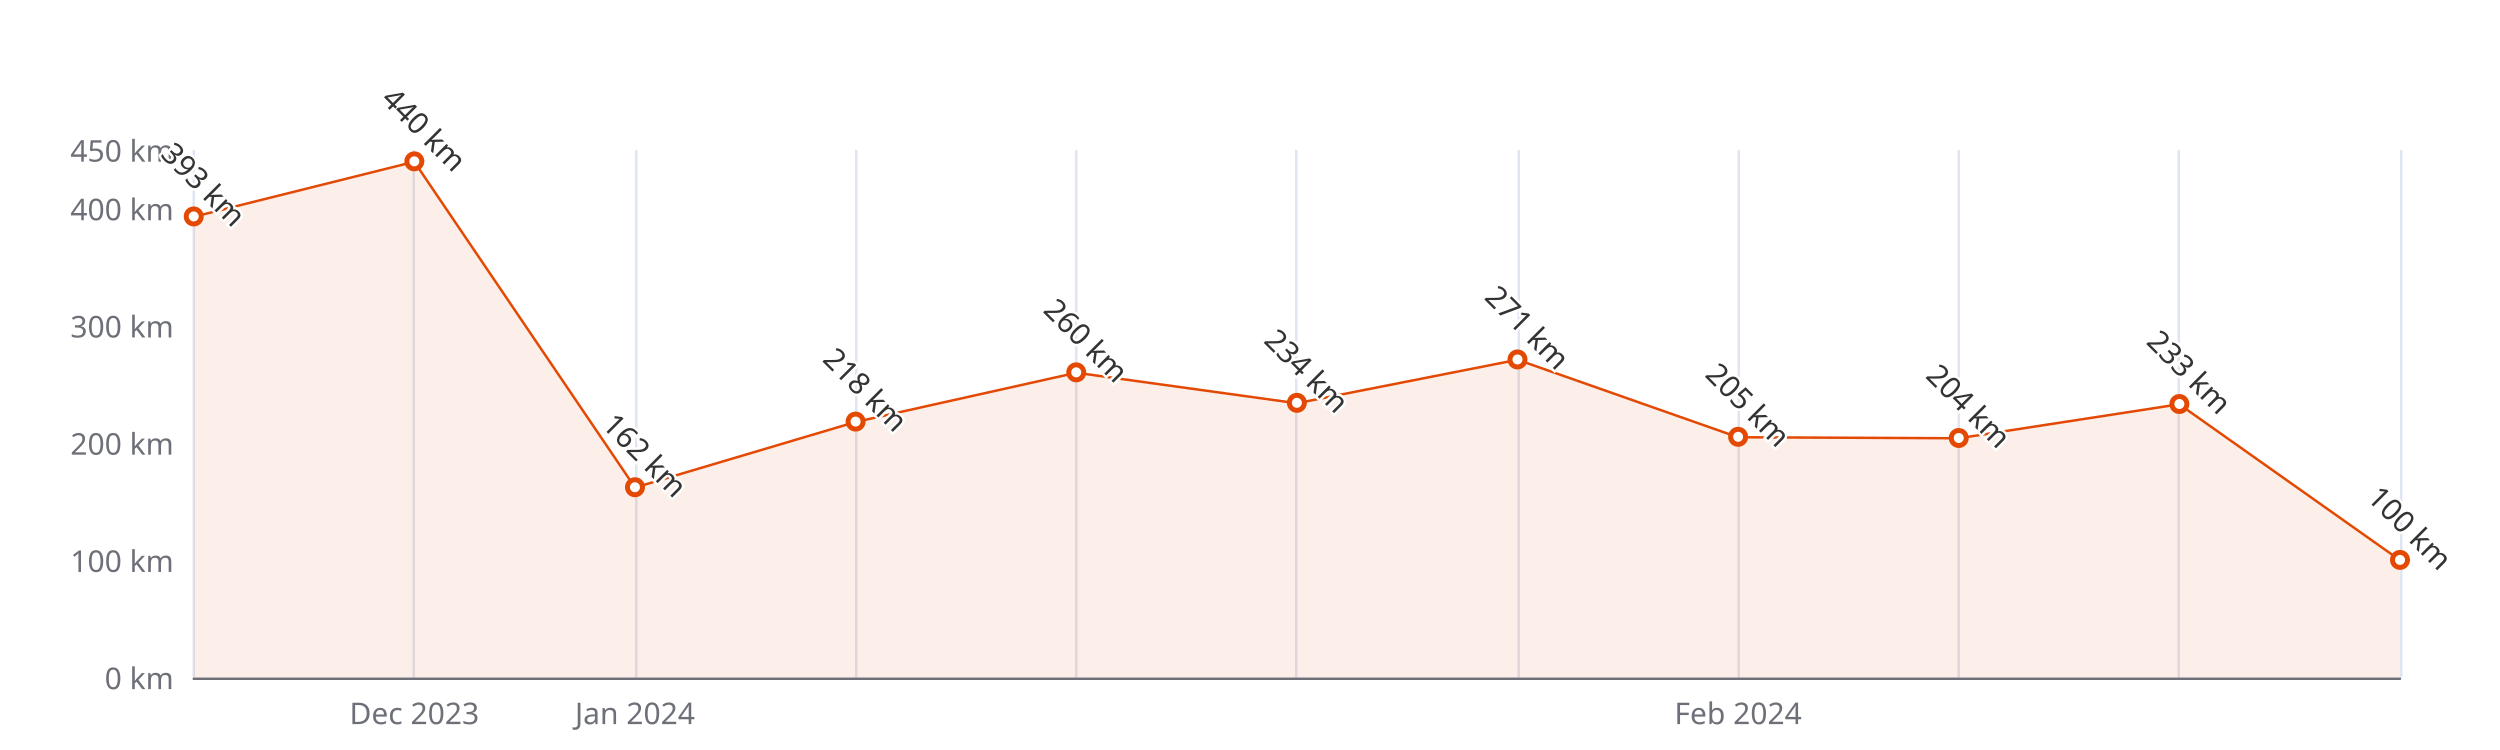
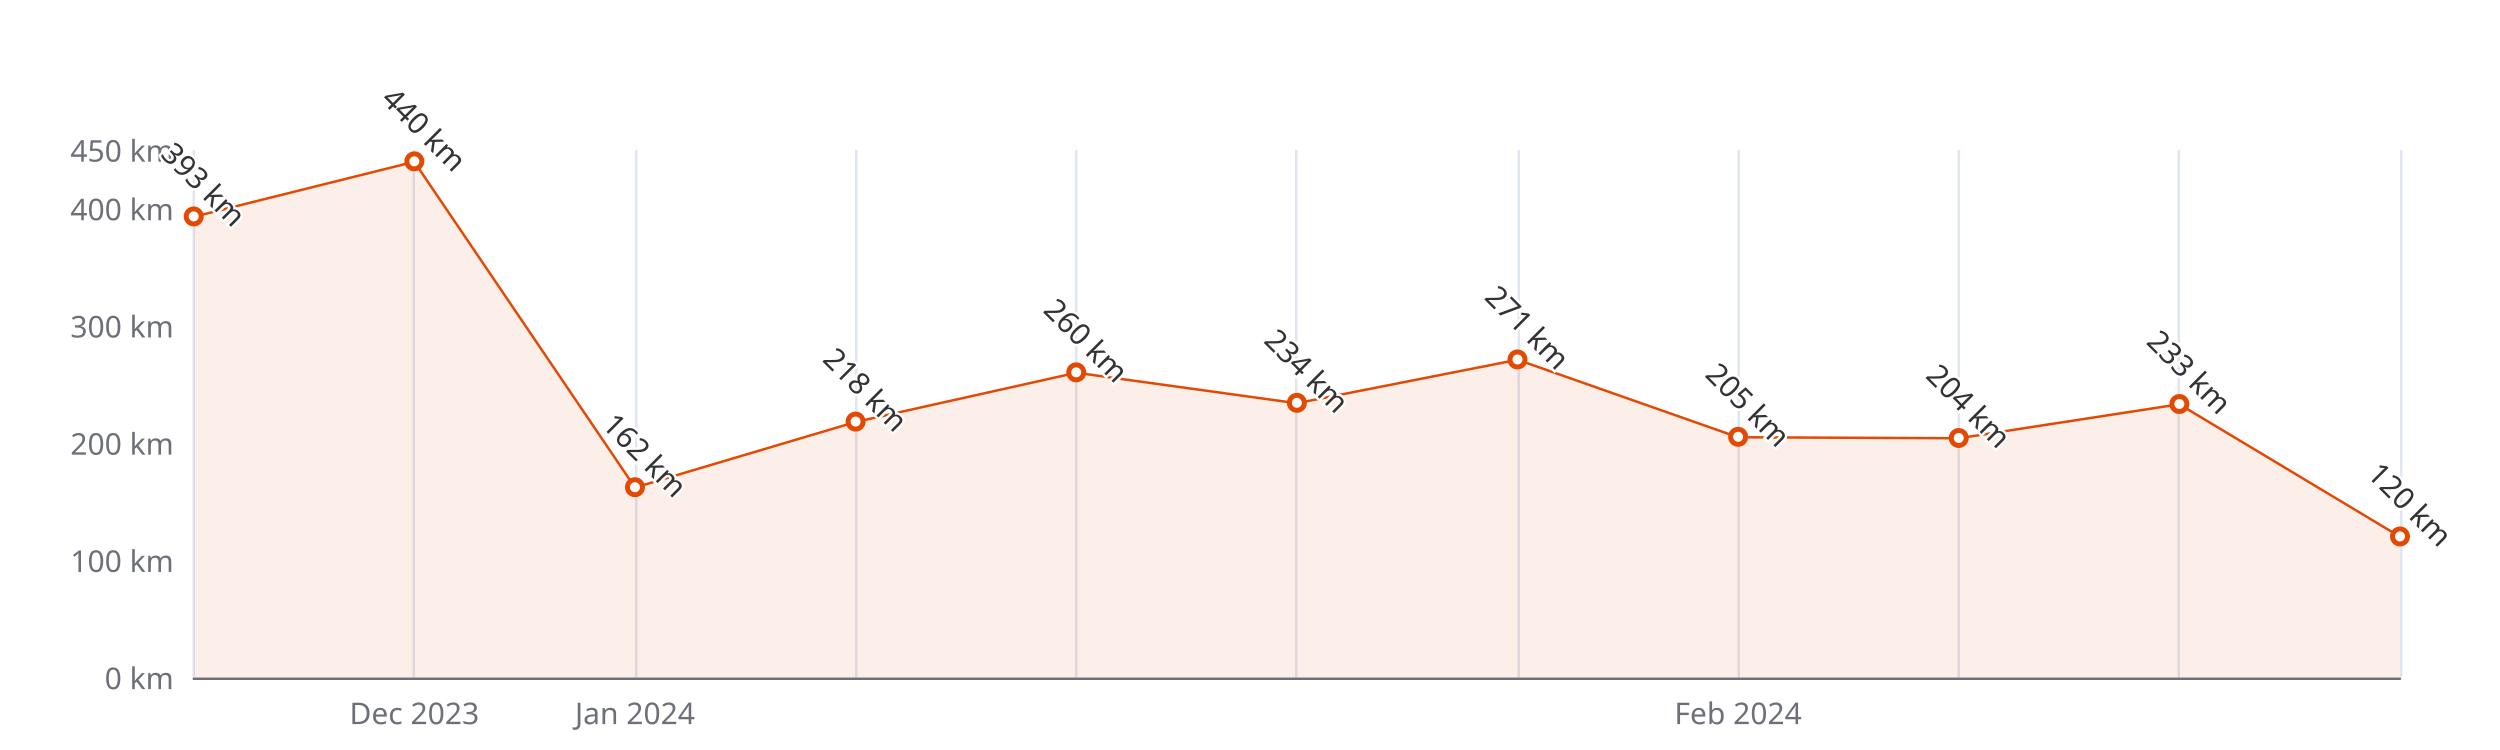
<svg xmlns="http://www.w3.org/2000/svg" width="1000" height="300" version="1.1" baseProfile="full" viewBox="0 0 1000 300">
  <rect width="1000" height="300" x="0" y="0" id="0" fill="#ffffff" />
  <path d="M77.5 60L77.5 271" fill="none" stroke="#E0E6F1" />
  <path d="M165.5 60L165.5 271" fill="none" stroke="#E0E6F1" />
  <path d="M254.5 60L254.5 271" fill="none" stroke="#E0E6F1" />
  <path d="M342.5 60L342.5 271" fill="none" stroke="#E0E6F1" />
  <path d="M430.5 60L430.5 271" fill="none" stroke="#E0E6F1" />
  <path d="M518.5 60L518.5 271" fill="none" stroke="#E0E6F1" />
  <path d="M607.5 60L607.5 271" fill="none" stroke="#E0E6F1" />
  <path d="M695.5 60L695.5 271" fill="none" stroke="#E0E6F1" />
  <path d="M783.5 60L783.5 271" fill="none" stroke="#E0E6F1" />
  <path d="M871.5 60L871.5 271" fill="none" stroke="#E0E6F1" />
  <path d="M960.5 60L960.5 271" fill="none" stroke="#E0E6F1" />
  <path d="M77.5 271.5L960 271.5" fill="none" stroke="#6E7079" stroke-linecap="round" />
  <text dominant-baseline="central" text-anchor="end" style="font-size:12px;font-family:sans-serif;" xml:space="preserve" transform="translate(69.48 271)" fill="#6E7079">0 km</text>
  <text dominant-baseline="central" text-anchor="end" style="font-size:12px;font-family:sans-serif;" xml:space="preserve" transform="translate(69.48 224.1111)" fill="#6E7079">100 km</text>
  <text dominant-baseline="central" text-anchor="end" style="font-size:12px;font-family:sans-serif;" xml:space="preserve" transform="translate(69.48 177.2222)" fill="#6E7079">200 km</text>
  <text dominant-baseline="central" text-anchor="end" style="font-size:12px;font-family:sans-serif;" xml:space="preserve" transform="translate(69.48 130.3333)" fill="#6E7079">300 km</text>
  <text dominant-baseline="central" text-anchor="end" style="font-size:12px;font-family:sans-serif;" xml:space="preserve" transform="translate(69.48 83.4444)" fill="#6E7079">400 km</text>
  <text dominant-baseline="central" text-anchor="end" style="font-size:12px;font-family:sans-serif;" xml:space="preserve" transform="translate(69.48 60)" fill="#6E7079">450 km</text>
  <text dominant-baseline="central" text-anchor="middle" style="font-size:12px;font-family:sans-serif;" xml:space="preserve" y="6" transform="translate(165.732 279)" fill="#6E7079">Dec 2023</text>
  <text dominant-baseline="central" text-anchor="middle" style="font-size:12px;font-family:sans-serif;" xml:space="preserve" y="6" transform="translate(253.984 279)" fill="#6E7079">Jan 2024</text>
  <text dominant-baseline="central" text-anchor="middle" style="font-size:12px;font-family:sans-serif;" xml:space="preserve" y="6" transform="translate(695.244 279)" fill="#6E7079">Feb 2024</text>
  <g clip-path="url(#zr5-c0)">
-     <path d="M77.5 86.7L165.7 64.7L254 195L342.2 168.8L430.5 149.1L518.7 161.3L607 143.9L695.2 174.9L783.5 175.3L871.7 161.7L960 224.1L960 271L871.7 271L783.5 271L695.2 271L607 271L518.7 271L430.5 271L342.2 271L254 271L165.7 271L77.5 271Z" fill="rgb(227,73,2)" fill-opacity="0.09" />
-     <path d="M77.5 86.7L165.7 64.7L254 195L342.2 168.8L430.5 149.1L518.7 161.3L607 143.9L695.2 174.9L783.5 175.3L871.7 161.7L960 224.1" fill="none" stroke="#E34902" stroke-linejoin="bevel" />
+     <path d="M77.5 86.7L165.7 64.7L254 195L342.2 168.8L430.5 149.1L518.7 161.3L607 143.9L695.2 174.9L783.5 175.3L871.7 161.7L960 214.7L960 271L871.7 271L783.5 271L695.2 271L607 271L518.7 271L430.5 271L342.2 271L254 271L165.7 271L77.5 271Z" fill="rgb(227,73,2)" fill-opacity="0.09" />
+     <path d="M77.5 86.7L165.7 64.7L254 195L342.2 168.8L430.5 149.1L518.7 161.3L607 143.9L695.2 174.9L783.5 175.3L871.7 161.7L960 214.7" fill="none" stroke="#E34902" stroke-linejoin="bevel" />
  </g>
  <path d="M1 0A1 1 0 1 1 1 -0.1A1 1 0 0 1 1 0" transform="matrix(3,0,0,3,77.48,86.7267)" fill="#fff" stroke="#E34902" stroke-width="0.667" />
  <path d="M1 0A1 1 0 1 1 1 -0.1A1 1 0 0 1 1 0" transform="matrix(3,0,0,3,165.732,64.6889)" fill="#fff" stroke="#E34902" stroke-width="0.667" />
  <path d="M1 0A1 1 0 1 1 1 -0.1A1 1 0 0 1 1 0" transform="matrix(3,0,0,3,253.984,195.04)" fill="#fff" stroke="#E34902" stroke-width="0.667" />
  <path d="M1 0A1 1 0 1 1 1 -0.1A1 1 0 0 1 1 0" transform="matrix(3,0,0,3,342.236,168.7822)" fill="#fff" stroke="#E34902" stroke-width="0.667" />
  <path d="M1 0A1 1 0 1 1 1 -0.1A1 1 0 0 1 1 0" transform="matrix(3,0,0,3,430.488,149.0889)" fill="#fff" stroke="#E34902" stroke-width="0.667" />
  <path d="M1 0A1 1 0 1 1 1 -0.1A1 1 0 0 1 1 0" transform="matrix(3,0,0,3,518.74,161.28)" fill="#fff" stroke="#E34902" stroke-width="0.667" />
  <path d="M1 0A1 1 0 1 1 1 -0.1A1 1 0 0 1 1 0" transform="matrix(3,0,0,3,606.992,143.9311)" fill="#fff" stroke="#E34902" stroke-width="0.667" />
  <path d="M1 0A1 1 0 1 1 1 -0.1A1 1 0 0 1 1 0" transform="matrix(3,0,0,3,695.244,174.8778)" fill="#fff" stroke="#E34902" stroke-width="0.667" />
  <path d="M1 0A1 1 0 1 1 1 -0.1A1 1 0 0 1 1 0" transform="matrix(3,0,0,3,783.496,175.3467)" fill="#fff" stroke="#E34902" stroke-width="0.667" />
  <path d="M1 0A1 1 0 1 1 1 -0.1A1 1 0 0 1 1 0" transform="matrix(3,0,0,3,871.748,161.7489)" fill="#fff" stroke="#E34902" stroke-width="0.667" />
-   <path d="M1 0A1 1 0 1 1 1 -0.1A1 1 0 0 1 1 0" transform="matrix(3,0,0,3,960,224.1111)" fill="#fff" stroke="#E34902" stroke-width="0.667" />
+   <path d="M1 0A1 1 0 1 1 1 -0.1A1 1 0 0 1 1 0" transform="matrix(3,0,0,3,960,214.7333)" fill="#fff" stroke="#E34902" stroke-width="0.667" />
  <text dominant-baseline="central" text-anchor="middle" style="font-size:12px;font-family:sans-serif;" xml:space="preserve" y="-6" transform="matrix(0.707,0.707,-0.707,0.707,77.48,77.7267)" fill="#333" stroke="rgb(255,255,255)" stroke-width="2" paint-order="stroke" stroke-miterlimit="2">393 km</text>
  <text dominant-baseline="central" text-anchor="middle" style="font-size:12px;font-family:sans-serif;" xml:space="preserve" y="-6" transform="matrix(0.707,0.707,-0.707,0.707,165.732,55.6889)" fill="#333" stroke="rgb(255,255,255)" stroke-width="2" paint-order="stroke" stroke-miterlimit="2">440 km</text>
  <text dominant-baseline="central" text-anchor="middle" style="font-size:12px;font-family:sans-serif;" xml:space="preserve" y="-6" transform="matrix(0.707,0.707,-0.707,0.707,253.984,186.04)" fill="#333" stroke="rgb(255,255,255)" stroke-width="2" paint-order="stroke" stroke-miterlimit="2">162 km</text>
  <text dominant-baseline="central" text-anchor="middle" style="font-size:12px;font-family:sans-serif;" xml:space="preserve" y="-6" transform="matrix(0.707,0.707,-0.707,0.707,342.236,159.7822)" fill="#333" stroke="rgb(255,255,255)" stroke-width="2" paint-order="stroke" stroke-miterlimit="2">218 km</text>
  <text dominant-baseline="central" text-anchor="middle" style="font-size:12px;font-family:sans-serif;" xml:space="preserve" y="-6" transform="matrix(0.707,0.707,-0.707,0.707,430.488,140.0889)" fill="#333" stroke="rgb(255,255,255)" stroke-width="2" paint-order="stroke" stroke-miterlimit="2">260 km</text>
  <text dominant-baseline="central" text-anchor="middle" style="font-size:12px;font-family:sans-serif;" xml:space="preserve" y="-6" transform="matrix(0.707,0.707,-0.707,0.707,518.74,152.28)" fill="#333" stroke="rgb(255,255,255)" stroke-width="2" paint-order="stroke" stroke-miterlimit="2">234 km</text>
  <text dominant-baseline="central" text-anchor="middle" style="font-size:12px;font-family:sans-serif;" xml:space="preserve" y="-6" transform="matrix(0.707,0.707,-0.707,0.707,606.992,134.9311)" fill="#333" stroke="rgb(255,255,255)" stroke-width="2" paint-order="stroke" stroke-miterlimit="2">271 km</text>
  <text dominant-baseline="central" text-anchor="middle" style="font-size:12px;font-family:sans-serif;" xml:space="preserve" y="-6" transform="matrix(0.707,0.707,-0.707,0.707,695.244,165.8778)" fill="#333" stroke="rgb(255,255,255)" stroke-width="2" paint-order="stroke" stroke-miterlimit="2">205 km</text>
  <text dominant-baseline="central" text-anchor="middle" style="font-size:12px;font-family:sans-serif;" xml:space="preserve" y="-6" transform="matrix(0.707,0.707,-0.707,0.707,783.496,166.3467)" fill="#333" stroke="rgb(255,255,255)" stroke-width="2" paint-order="stroke" stroke-miterlimit="2">204 km</text>
  <text dominant-baseline="central" text-anchor="middle" style="font-size:12px;font-family:sans-serif;" xml:space="preserve" y="-6" transform="matrix(0.707,0.707,-0.707,0.707,871.748,152.7489)" fill="#333" stroke="rgb(255,255,255)" stroke-width="2" paint-order="stroke" stroke-miterlimit="2">233 km</text>
-   <text dominant-baseline="central" text-anchor="middle" style="font-size:12px;font-family:sans-serif;" xml:space="preserve" y="-6" transform="matrix(0.707,0.707,-0.707,0.707,960,215.1111)" fill="#333" stroke="rgb(255,255,255)" stroke-width="2" paint-order="stroke" stroke-miterlimit="2">100 km</text>
+   <text dominant-baseline="central" text-anchor="middle" style="font-size:12px;font-family:sans-serif;" xml:space="preserve" y="-6" transform="matrix(0.707,0.707,-0.707,0.707,960,205.7333)" fill="#333" stroke="rgb(255,255,255)" stroke-width="2" paint-order="stroke" stroke-miterlimit="2">120 km</text>
  <defs>
    <clipPath id="zr5-c0">
      <path d="M76 59.5l884 0l0 212l-884 0Z" fill="#000" />
    </clipPath>
  </defs>
</svg>
